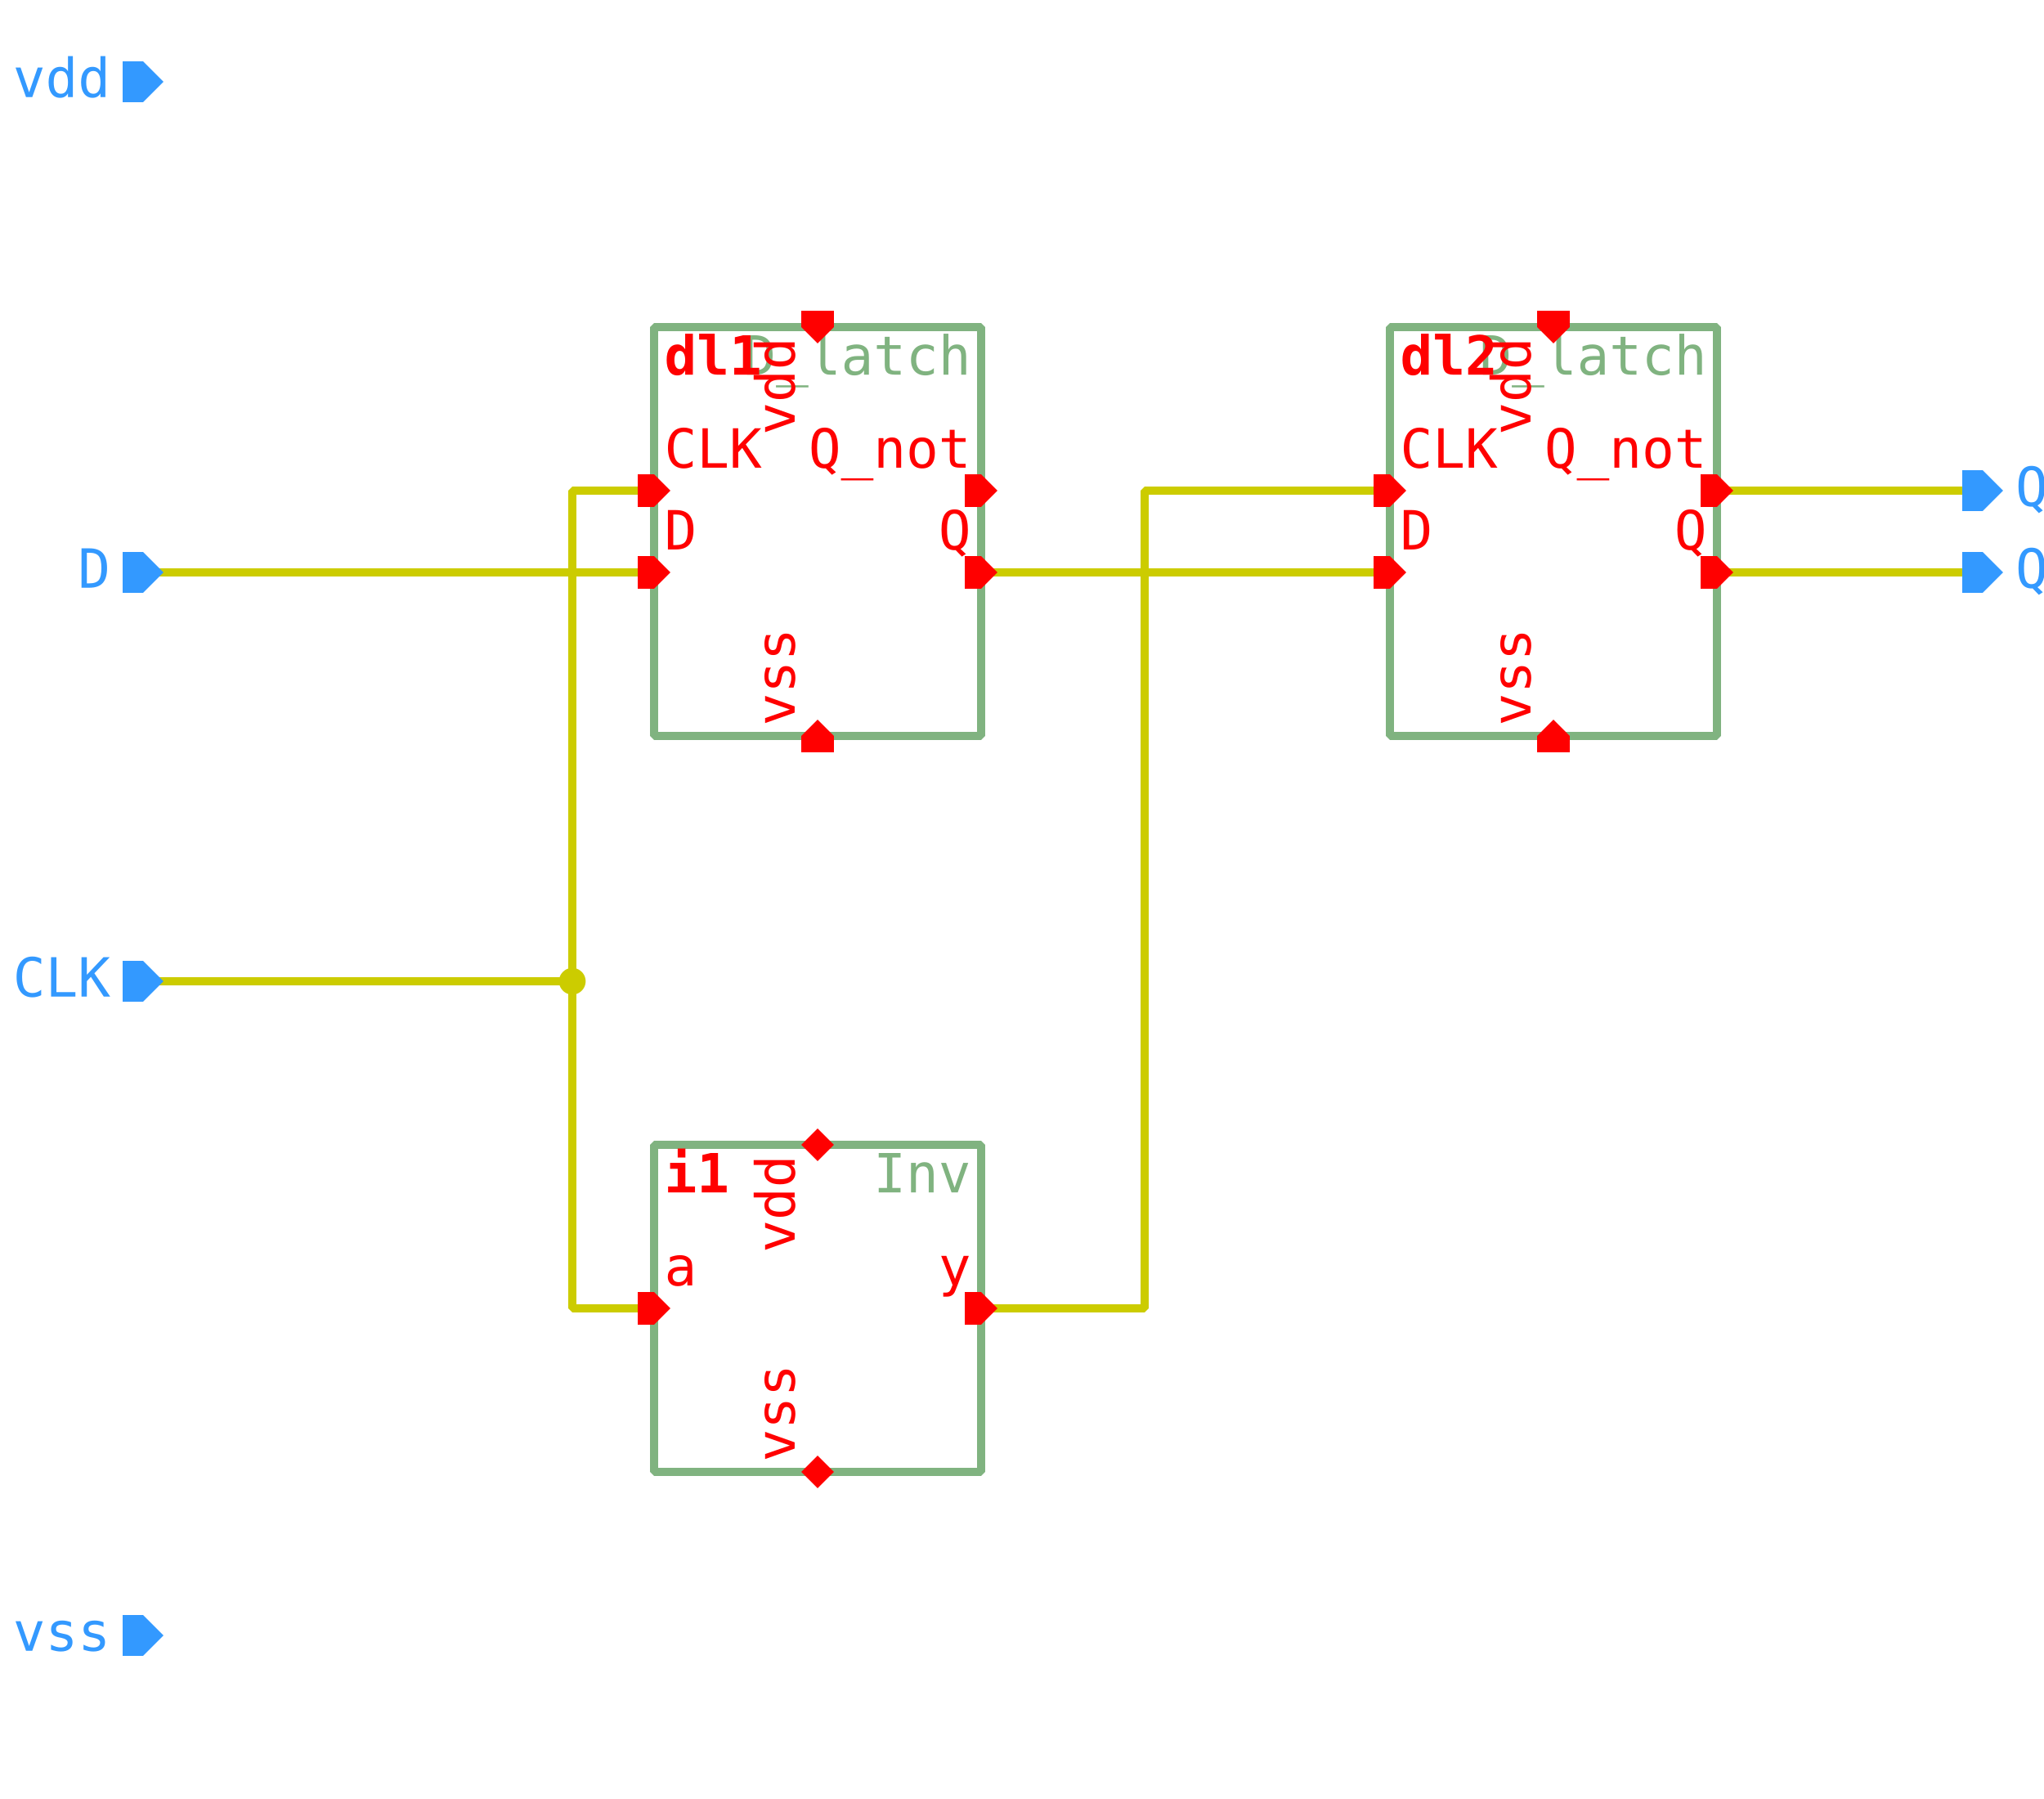
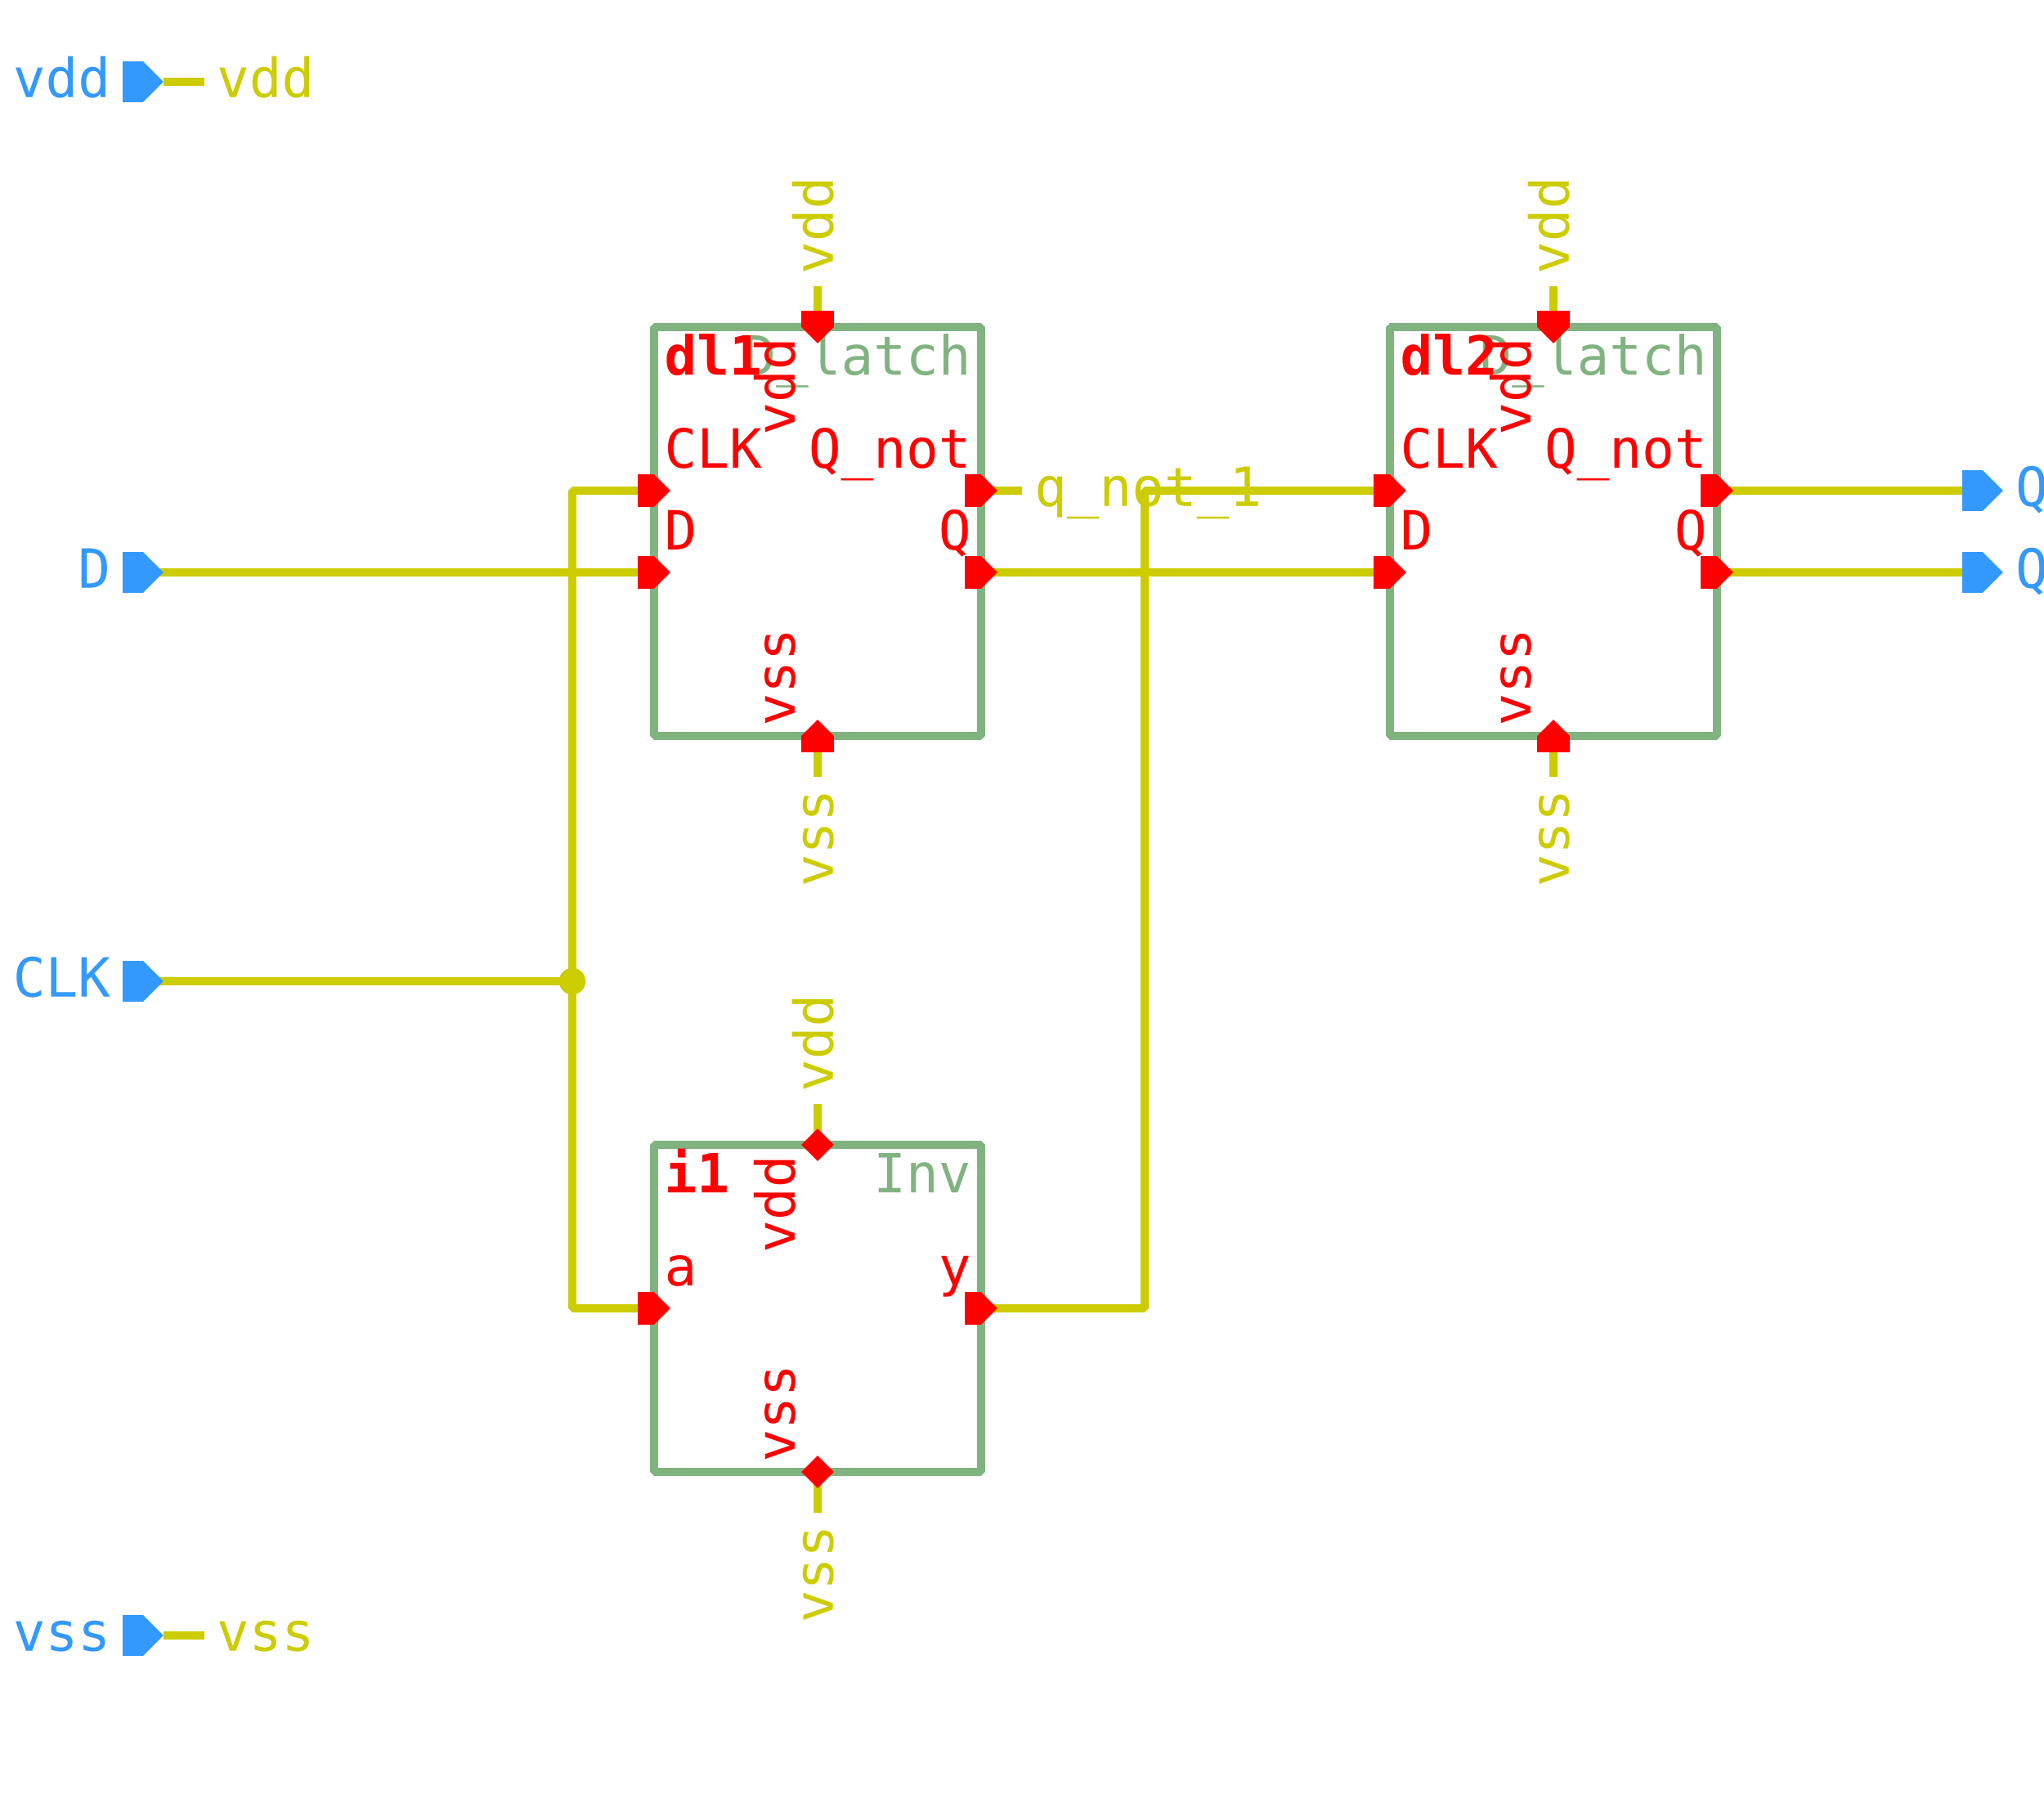
<svg xmlns="http://www.w3.org/2000/svg" width="875.0px" height="770.0px" viewBox="-1.0 -1.0 25.0 22.0">
  <style type="text/css">svg { stroke-linecap: butt; stroke-linejoin: bevel; } text { font-size: 11pt; font-family: "Inconsolata", monospace; font-stretch: 75%; } .instanceName { font-weight: bold; fill: #f00; } .pinLabel, .pinArrow { fill: #f00; } .params, .cellName { fill: #80b380; } .symbolOutline { stroke: #80b380; } .symbolPoly { stroke: #000; } .symbolOutline, .symbolPoly, .schemWire, .tapPoint { fill: none; stroke-width: 0.1; } .grid { fill: #ccc; } .schemWire, .tapPoint { stroke: #cc0; } .schemWire { stroke-linecap: square; } .connPoint, .tapPointLabel { fill: #cc0; } .portArrow, .portLabel { fill: #39f; } .errorMarker { stroke: #f00; fill: none; stroke-width: 0.1; } .errorLabel { fill: #f00; }</style>
  <g transform="matrix(1 0 0 -1 0 20.0)">
    <path d="M1.0 9.0 L2.0 9.0 L6.0 9.0 L6.0 5.0 L7.0 5.0" class="schemWire" />
    <path d="M6.0 9.0 L6.0 15.0 L7.0 15.0" class="schemWire" />
    <path d="M23.0 14.0 L20.0 14.0" class="schemWire" />
    <path d="M23.0 15.0 L20.0 15.0" class="schemWire" />
    <path d="M11.0 14.0 L16.0 14.0" class="schemWire" />
    <path d="M1.0 14.0 L7.0 14.0" class="schemWire" />
    <path d="M16.0 15.0 L13.0 15.0 L13.0 5.0 L11.0 5.0" class="schemWire" />
    <circle cx="6.0" cy="9.0" r="0.163" class="connPoint" />
+     <path d="M0 0 L0 0.5" transform="matrix(0 -1 1 0 1.0 20.0)" class="tapPoint" />
+     <text transform="matrix(0.045 0 0 -0.045 1.65 20.0)" dominant-baseline="middle" text-anchor="start" class="tapPointLabel">vdd</text>
+     <path d="M0 0 L0 0.5" transform="matrix(0 -1 1 0 1.0 1.0)" class="tapPoint" />
+     <text transform="matrix(0.045 0 0 -0.045 1.65 1.0)" dominant-baseline="middle" text-anchor="start" class="tapPointLabel">vss</text>
+     <path d="M0 0 L0 0.5" transform="matrix(0 -1 1 0 11.0 15.0)" class="tapPoint" />
+     <text transform="matrix(0.045 0 0 -0.045 11.65 15.0)" dominant-baseline="middle" text-anchor="start" class="tapPointLabel">q_not_1</text>
+     <path d="M0 0 L0 0.5" transform="matrix(1 0 0 1 9.0 17.0)" class="tapPoint" />
+     <text transform="matrix(0 0.045 0.045 0 9.0 17.65)" dominant-baseline="middle" text-anchor="start" class="tapPointLabel">vdd</text>
+     <path d="M0 0 L0 0.5" transform="matrix(-1 0 0 -1 9.0 12.0)" class="tapPoint" />
+     <text transform="matrix(0 0.045 0.045 0 9.0 11.35)" dominant-baseline="middle" text-anchor="end" class="tapPointLabel">vss</text>
+     <path d="M0 0 L0 0.5" transform="matrix(1 0 0 1 18.0 17.0)" class="tapPoint" />
+     <text transform="matrix(0 0.045 0.045 0 18.0 17.65)" dominant-baseline="middle" text-anchor="start" class="tapPointLabel">vdd</text>
+     <path d="M0 0 L0 0.5" transform="matrix(-1 0 0 -1 18.0 12.0)" class="tapPoint" />
+     <text transform="matrix(0 0.045 0.045 0 18.0 11.35)" dominant-baseline="middle" text-anchor="end" class="tapPointLabel">vss</text>
+     <path d="M0 0 L0 0.5" transform="matrix(1 0 0 1 9.0 7.0)" class="tapPoint" />
+     <text transform="matrix(0 0.045 0.045 0 9.0 7.65)" dominant-baseline="middle" text-anchor="start" class="tapPointLabel">vdd</text>
+     <path d="M0 0 L0 0.5" transform="matrix(-1 0 0 -1 9.0 3.0)" class="tapPoint" />
+     <text transform="matrix(0 0.045 0.045 0 9.0 2.35)" dominant-baseline="middle" text-anchor="end" class="tapPointLabel">vss</text>
    <g>
      <rect x="7.0" y="12.0" width="4.0" height="5.0" class="symbolOutline" />
      <text transform="matrix(0.045 0 0 -0.045 10.875 16.875)" dominant-baseline="hanging" text-anchor="end" class="cellName">D_latch</text>
      <text transform="matrix(0.045 0 0 -0.045 10.875 12.125)" dominant-baseline="ideographic" text-anchor="end" class="params" />
      <text transform="matrix(0.045 0 0 -0.045 7.125 16.875)" dominant-baseline="hanging" text-anchor="start" class="instanceName">dl1</text>
      <path d="M0 0 L0.2 -0.2 L0.2 -0.4 L0 -0.4 L-0.2 -0.4 L-0.2 -0.2 Z" transform="matrix(0 -1 1 0 7.2 14.0)" class="pinArrow" />
      <text transform="matrix(0.045 0 0 -0.045 7.125 14.125)" dominant-baseline="ideographic" text-anchor="start" class="pinLabel">D</text>
      <path d="M0 0 L0.2 -0.2 L0.2 -0.4 L0 -0.4 L-0.2 -0.4 L-0.2 -0.2 Z" transform="matrix(0 -1 1 0 7.2 15.0)" class="pinArrow" />
      <text transform="matrix(0.045 0 0 -0.045 7.125 15.125)" dominant-baseline="ideographic" text-anchor="start" class="pinLabel">CLK</text>
      <path d="M0 0 L0.2 -0.2 L0.2 -0.4 L0 -0.4 L-0.2 -0.4 L-0.2 -0.2 Z" transform="matrix(-1 0 0 -1 9.0 16.8)" class="pinArrow" />
      <text transform="matrix(0 0.045 0.045 0 8.875 16.875)" dominant-baseline="ideographic" text-anchor="end" class="pinLabel">vdd</text>
      <path d="M0 0 L0.2 -0.2 L0.2 -0.4 L0 -0.4 L-0.2 -0.4 L-0.2 -0.2 Z" transform="matrix(1 0 0 1 9.0 12.2)" class="pinArrow" />
      <text transform="matrix(0 0.045 0.045 0 8.875 12.125)" dominant-baseline="ideographic" text-anchor="start" class="pinLabel">vss</text>
      <path d="M0 0 L0.2 0 L0.2 -0.2 L0 -0.4 L-0.2 -0.2 L-0.2 0 Z" transform="matrix(0 1 -1 0 10.8 14.0)" class="pinArrow" />
      <text transform="matrix(0.045 0 0 -0.045 10.875 14.125)" dominant-baseline="ideographic" text-anchor="end" class="pinLabel">Q</text>
      <path d="M0 0 L0.2 0 L0.2 -0.2 L0 -0.4 L-0.2 -0.2 L-0.2 0 Z" transform="matrix(0 1 -1 0 10.8 15.0)" class="pinArrow" />
      <text transform="matrix(0.045 0 0 -0.045 10.875 15.125)" dominant-baseline="ideographic" text-anchor="end" class="pinLabel">Q_not</text>
    </g>
    <g>
      <rect x="16.0" y="12.0" width="4.0" height="5.0" class="symbolOutline" />
      <text transform="matrix(0.045 0 0 -0.045 19.875 16.875)" dominant-baseline="hanging" text-anchor="end" class="cellName">D_latch</text>
      <text transform="matrix(0.045 0 0 -0.045 19.875 12.125)" dominant-baseline="ideographic" text-anchor="end" class="params" />
      <text transform="matrix(0.045 0 0 -0.045 16.125 16.875)" dominant-baseline="hanging" text-anchor="start" class="instanceName">dl2</text>
      <path d="M0 0 L0.2 -0.2 L0.2 -0.4 L0 -0.4 L-0.2 -0.4 L-0.2 -0.2 Z" transform="matrix(0 -1 1 0 16.2 14.0)" class="pinArrow" />
      <text transform="matrix(0.045 0 0 -0.045 16.125 14.125)" dominant-baseline="ideographic" text-anchor="start" class="pinLabel">D</text>
      <path d="M0 0 L0.2 -0.2 L0.2 -0.4 L0 -0.4 L-0.2 -0.4 L-0.2 -0.2 Z" transform="matrix(0 -1 1 0 16.2 15.0)" class="pinArrow" />
      <text transform="matrix(0.045 0 0 -0.045 16.125 15.125)" dominant-baseline="ideographic" text-anchor="start" class="pinLabel">CLK</text>
      <path d="M0 0 L0.2 -0.2 L0.2 -0.4 L0 -0.4 L-0.2 -0.4 L-0.2 -0.2 Z" transform="matrix(-1 0 0 -1 18.0 16.8)" class="pinArrow" />
      <text transform="matrix(0 0.045 0.045 0 17.875 16.875)" dominant-baseline="ideographic" text-anchor="end" class="pinLabel">vdd</text>
      <path d="M0 0 L0.2 -0.2 L0.2 -0.4 L0 -0.4 L-0.2 -0.4 L-0.2 -0.2 Z" transform="matrix(1 0 0 1 18.0 12.2)" class="pinArrow" />
      <text transform="matrix(0 0.045 0.045 0 17.875 12.125)" dominant-baseline="ideographic" text-anchor="start" class="pinLabel">vss</text>
      <path d="M0 0 L0.2 0 L0.2 -0.2 L0 -0.4 L-0.2 -0.2 L-0.2 0 Z" transform="matrix(0 1 -1 0 19.8 14.0)" class="pinArrow" />
      <text transform="matrix(0.045 0 0 -0.045 19.875 14.125)" dominant-baseline="ideographic" text-anchor="end" class="pinLabel">Q</text>
      <path d="M0 0 L0.2 0 L0.2 -0.2 L0 -0.4 L-0.2 -0.2 L-0.2 0 Z" transform="matrix(0 1 -1 0 19.8 15.0)" class="pinArrow" />
      <text transform="matrix(0.045 0 0 -0.045 19.875 15.125)" dominant-baseline="ideographic" text-anchor="end" class="pinLabel">Q_not</text>
    </g>
    <g>
      <rect x="7.0" y="3.0" width="4.0" height="4.0" class="symbolOutline" />
      <text transform="matrix(0.045 0 0 -0.045 10.875 6.875)" dominant-baseline="hanging" text-anchor="end" class="cellName">Inv</text>
      <text transform="matrix(0.045 0 0 -0.045 10.875 3.125)" dominant-baseline="ideographic" text-anchor="end" class="params" />
      <text transform="matrix(0.045 0 0 -0.045 7.125 6.875)" dominant-baseline="hanging" text-anchor="start" class="instanceName">i1</text>
      <path d="M0 0 L0.2 0 L0.2 -0.2 L0 -0.4 L-0.2 -0.2 L-0.2 0 Z" transform="matrix(0 1 -1 0 10.8 5.0)" class="pinArrow" />
      <text transform="matrix(0.045 0 0 -0.045 10.875 5.125)" dominant-baseline="ideographic" text-anchor="end" class="pinLabel">y</text>
      <path d="M0 0 L0.2 -0.2 L0.2 -0.4 L0 -0.4 L-0.2 -0.4 L-0.2 -0.2 Z" transform="matrix(0 -1 1 0 7.2 5.0)" class="pinArrow" />
      <text transform="matrix(0.045 0 0 -0.045 7.125 5.125)" dominant-baseline="ideographic" text-anchor="start" class="pinLabel">a</text>
      <path d="M0 0 L0.2 -0.2 L0.2 -0.2 L0 -0.4 L-0.2 -0.2 L-0.2 -0.2 Z" transform="matrix(-1 0 0 -1 9.0 6.8)" class="pinArrow" />
      <text transform="matrix(0 0.045 0.045 0 8.875 6.875)" dominant-baseline="ideographic" text-anchor="end" class="pinLabel">vdd</text>
      <path d="M0 0 L0.2 -0.2 L0.2 -0.2 L0 -0.4 L-0.2 -0.2 L-0.2 -0.2 Z" transform="matrix(1 0 0 1 9.0 3.2)" class="pinArrow" />
      <text transform="matrix(0 0.045 0.045 0 8.875 3.125)" dominant-baseline="ideographic" text-anchor="start" class="pinLabel">vss</text>
    </g>
    <g>
      <path d="M0 0 L0.25 -0.25 L0.25 -0.5 L0 -0.5 L-0.25 -0.5 L-0.25 -0.25 Z" transform="matrix(0 -1 1 0 1.0 14.0)" class="portArrow" />
      <text transform="matrix(0.045 0 0 -0.045 0.35 14.0)" dominant-baseline="middle" text-anchor="end" class="portLabel">D</text>
    </g>
    <g>
      <path d="M0 0 L0.25 -0.25 L0.25 -0.5 L0 -0.5 L-0.25 -0.5 L-0.25 -0.25 Z" transform="matrix(0 -1 1 0 1.0 9.0)" class="portArrow" />
      <text transform="matrix(0.045 0 0 -0.045 0.35 9.0)" dominant-baseline="middle" text-anchor="end" class="portLabel">CLK</text>
    </g>
    <g>
      <path d="M0 0 L0.25 -0.25 L0.25 -0.5 L0 -0.5 L-0.25 -0.5 L-0.25 -0.25 Z" transform="matrix(0 -1 1 0 1.0 20.0)" class="portArrow" />
      <text transform="matrix(0.045 0 0 -0.045 0.35 20.0)" dominant-baseline="middle" text-anchor="end" class="portLabel">vdd</text>
    </g>
    <g>
      <path d="M0 0 L0.25 -0.25 L0.25 -0.5 L0 -0.5 L-0.25 -0.5 L-0.25 -0.25 Z" transform="matrix(0 -1 1 0 1.0 1.0)" class="portArrow" />
      <text transform="matrix(0.045 0 0 -0.045 0.35 1.0)" dominant-baseline="middle" text-anchor="end" class="portLabel">vss</text>
    </g>
    <g>
      <path d="M0 0 L0.25 0 L0.25 -0.25 L0 -0.5 L-0.25 -0.25 L-0.25 0 Z" transform="matrix(0 1 -1 0 23.0 14.0)" class="portArrow" />
      <text transform="matrix(0.045 0 0 -0.045 23.65 14.0)" dominant-baseline="middle" text-anchor="start" class="portLabel">Q</text>
    </g>
    <g>
      <path d="M0 0 L0.25 0 L0.25 -0.25 L0 -0.5 L-0.25 -0.25 L-0.25 0 Z" transform="matrix(0 1 -1 0 23.0 15.0)" class="portArrow" />
      <text transform="matrix(0.045 0 0 -0.045 23.65 15.0)" dominant-baseline="middle" text-anchor="start" class="portLabel">Q_not</text>
    </g>
  </g>
</svg>
